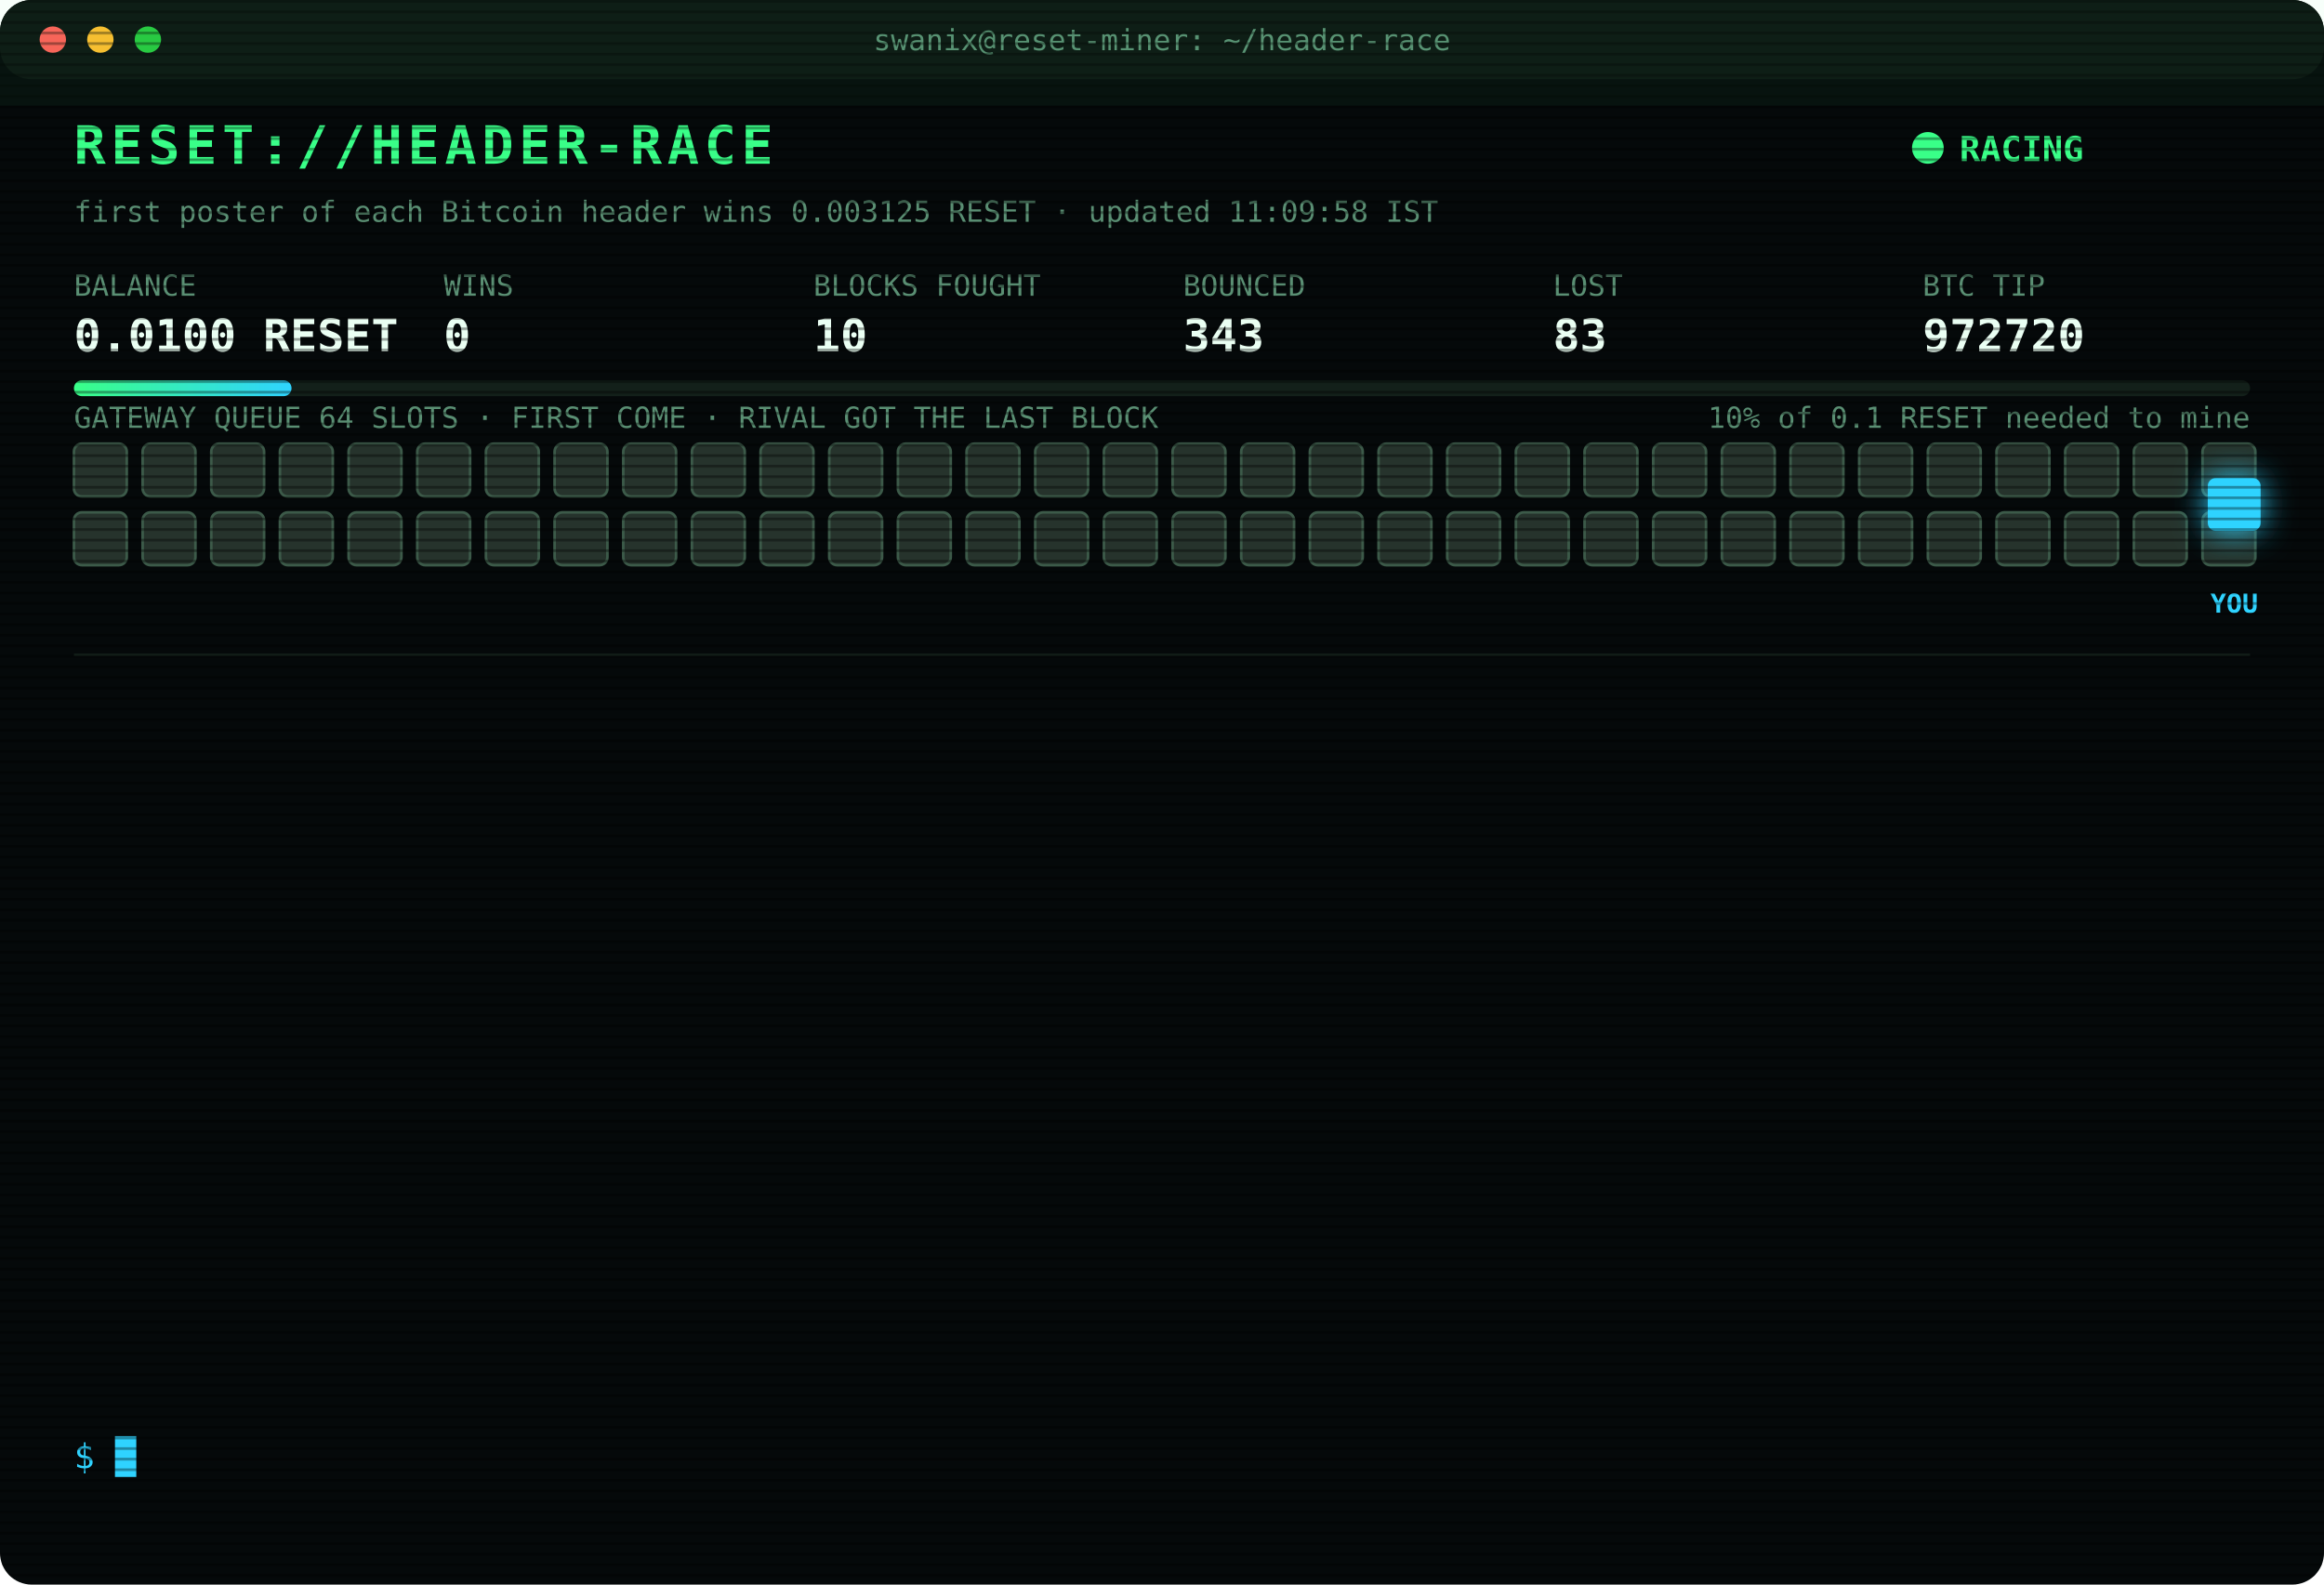
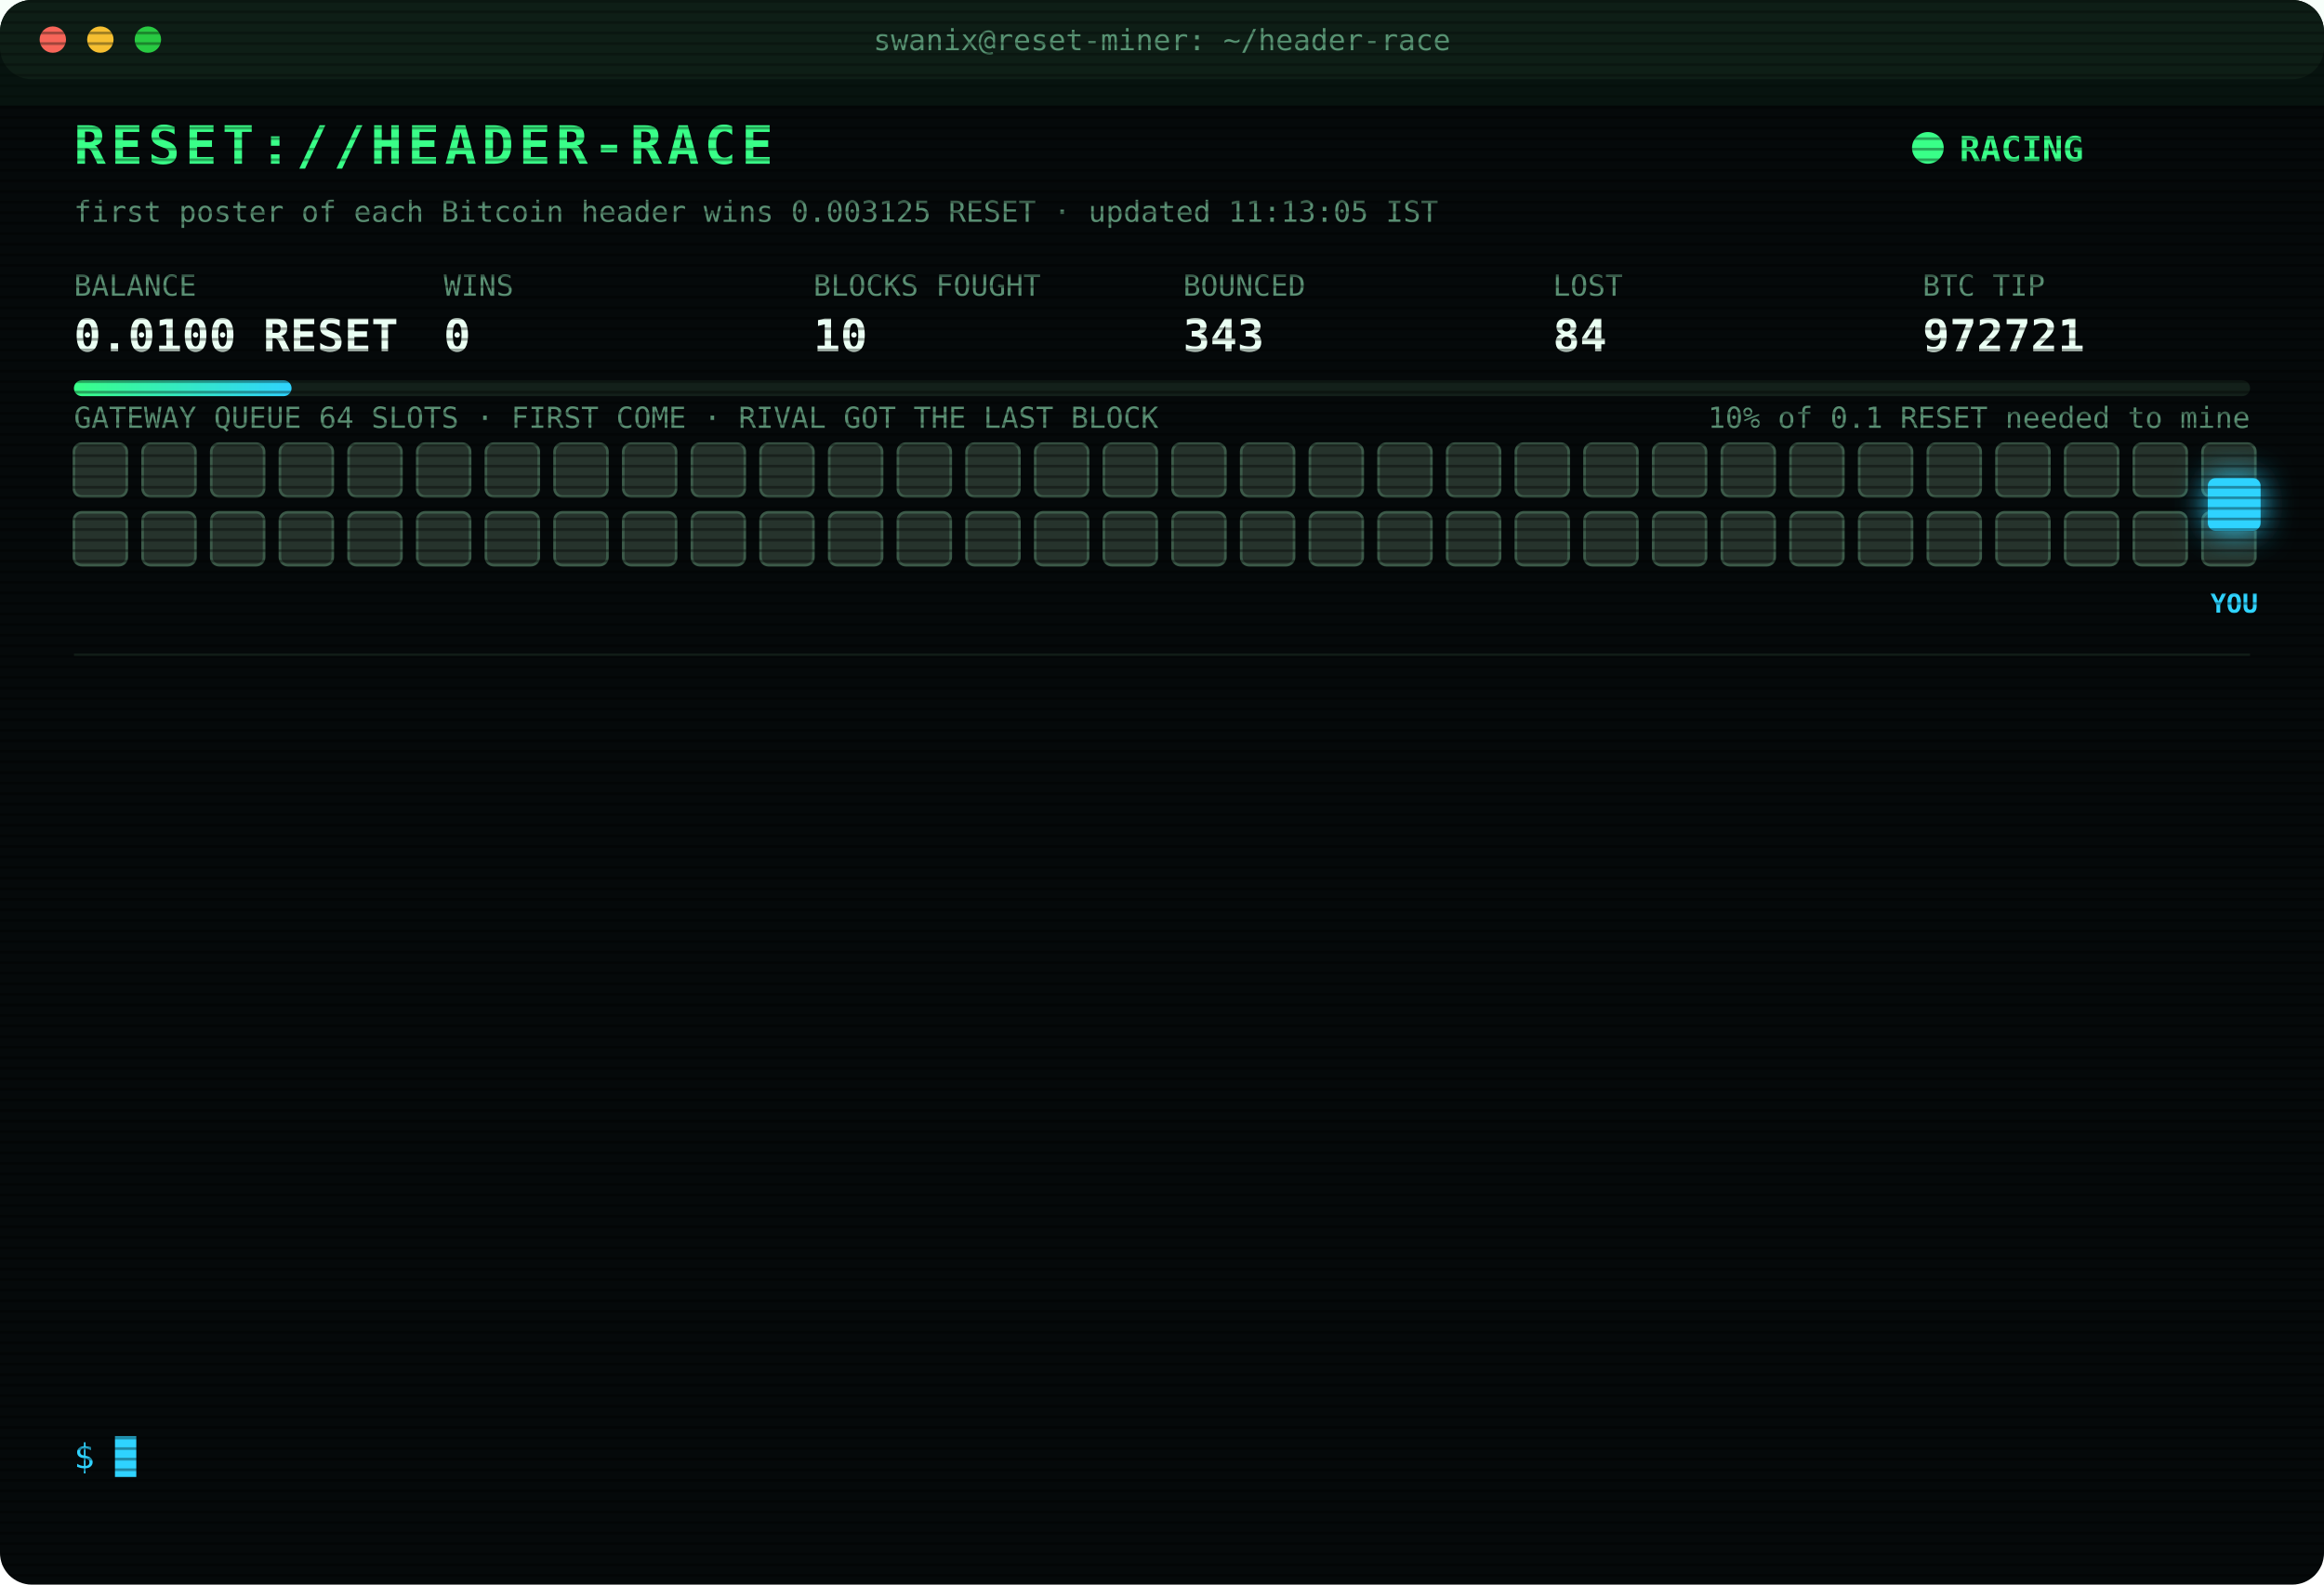
<svg xmlns="http://www.w3.org/2000/svg" width="880" height="600" viewBox="0 0 880 600" font-family="ui-monospace,SFMono-Regular,Menlo,Consolas,monospace">
  <style>
text{font-size:13px;fill:#7CFFB2}
.title{font-size:20px;font-weight:700;fill:#39FF88;letter-spacing:2px;animation:glitch 3s infinite steps(1)}
.sub{fill:#2fd3ff}.k{fill:#5a8f73;font-size:11px}.v{font-size:17px;font-weight:700;fill:#eafff3}
.ts{fill:#3f6b56}.boot{fill:#2fd3ff}.dim{fill:#5a8f73}.bad{fill:#ff4d6d}.warn{fill:#ffd23f}.mag{fill:#ff5cf0}.win{fill:#39FF88;font-weight:700}
.tag{font-size:10px;fill:#2fd3ff;font-weight:700}
.rival{fill:#26332c;stroke:#3c5a49;animation:jam 1.2s infinite alternate}
.idle{fill:#141c18;stroke:#22302a;animation:breathe 4s infinite}
.me{fill:#2fd3ff;filter:drop-shadow(0 0 6px #2fd3ff)}
.hover{animation:nudge 1.1s infinite ease-in-out}.bounce{animation:kick 1.4s infinite}
.ln{opacity:0;animation:in .4s forwards}
.cur{animation:blink 1s infinite steps(1)}
.scan{animation:scan 6s infinite linear}
.led{animation:blink 1.4s infinite}
@keyframes in{from{opacity:0;transform:translateX(-6px)}to{opacity:1;transform:none}}
@keyframes blink{50%{opacity:0}}
@keyframes jam{to{fill:#33463b}}
@keyframes breathe{50%{opacity:.4}}
@keyframes nudge{50%{transform:translateX(-10px)}}
@keyframes kick{0%,100%{transform:none}30%{transform:translateX(-14px)}55%{transform:translateX(10px) translateY(-6px)}}
@keyframes glitch{0%,92%{transform:none}93%{transform:translateX(2px);fill:#ff4d6d}95%{transform:translateX(-2px);fill:#2fd3ff}97%{transform:none}}
@keyframes scan{from{transform:translateY(-40px)}to{transform:translateY(600px)}}
</style>
  <defs>
    <pattern id="sl" width="4" height="4" patternUnits="userSpaceOnUse">
      <rect width="4" height="1" fill="#000" opacity=".35" />
    </pattern>
    <linearGradient id="bar">
      <stop offset="0" stop-color="#39FF88" />
      <stop offset="1" stop-color="#2fd3ff" />
    </linearGradient>
  </defs>
  <rect width="880" height="600" rx="12" fill="#05090a" />
  <rect width="880" height="30" rx="12" fill="#0d1512" />
  <circle cx="20" cy="15" r="5" fill="#ff5f57" />
  <circle cx="38" cy="15" r="5" fill="#febc2e" />
  <circle cx="56" cy="15" r="5" fill="#28c840" />
  <text x="440" y="19" text-anchor="middle" class="k">swanix@reset-miner: ~/header-race</text>
  <text x="28" y="62" class="title">RESET://HEADER-RACE</text>
  <circle class="led" cx="730" cy="56" r="6" fill="#39FF88" />
  <text x="742" y="61" class="win">RACING</text>
-   <text x="28" y="84" class="k">first poster of each Bitcoin header wins 0.003125 RESET · updated 11:09:58 IST</text>
+   <text x="28" y="84" class="k">first poster of each Bitcoin header wins 0.003125 RESET · updated 11:13:05 IST</text>
  <text x="28" y="112" class="k">BALANCE</text>
  <text x="28" y="133" class="v">0.0100 RESET</text>
  <text x="168" y="112" class="k">WINS</text>
  <text x="168" y="133" class="v">0</text>
  <text x="308" y="112" class="k">BLOCKS FOUGHT</text>
  <text x="308" y="133" class="v">10</text>
  <text x="448" y="112" class="k">BOUNCED</text>
  <text x="448" y="133" class="v">343</text>
  <text x="588" y="112" class="k">LOST</text>
-   <text x="588" y="133" class="v">83</text>
+   <text x="588" y="133" class="v">84</text>
  <text x="728" y="112" class="k">BTC TIP</text>
-   <text x="728" y="133" class="v">972720</text>
+   <text x="728" y="133" class="v">972721</text>
  <rect x="28" y="144" width="824" height="6" rx="3" fill="#13201a" />
  <rect x="28" y="144" width="82.4" height="6" rx="3" fill="url(#bar)" />
  <text x="852" y="162" text-anchor="end" class="k">10% of 0.1 RESET needed to mine</text>
  <text x="28" y="162" class="k">GATEWAY QUEUE 64 SLOTS · FIRST COME · RIVAL GOT THE LAST BLOCK</text>
  <rect class="rival" x="28" y="168" width="20" height="20" rx="3" style="animation-delay:0.00s" />
  <rect class="rival" x="54" y="168" width="20" height="20" rx="3" style="animation-delay:0.05s" />
  <rect class="rival" x="80" y="168" width="20" height="20" rx="3" style="animation-delay:0.10s" />
  <rect class="rival" x="106" y="168" width="20" height="20" rx="3" style="animation-delay:0.15s" />
  <rect class="rival" x="132" y="168" width="20" height="20" rx="3" style="animation-delay:0.20s" />
  <rect class="rival" x="158" y="168" width="20" height="20" rx="3" style="animation-delay:0.25s" />
  <rect class="rival" x="184" y="168" width="20" height="20" rx="3" style="animation-delay:0.30s" />
  <rect class="rival" x="210" y="168" width="20" height="20" rx="3" style="animation-delay:0.35s" />
  <rect class="rival" x="236" y="168" width="20" height="20" rx="3" style="animation-delay:0.40s" />
  <rect class="rival" x="262" y="168" width="20" height="20" rx="3" style="animation-delay:0.45s" />
  <rect class="rival" x="288" y="168" width="20" height="20" rx="3" style="animation-delay:0.50s" />
  <rect class="rival" x="314" y="168" width="20" height="20" rx="3" style="animation-delay:0.55s" />
  <rect class="rival" x="340" y="168" width="20" height="20" rx="3" style="animation-delay:0.60s" />
  <rect class="rival" x="366" y="168" width="20" height="20" rx="3" style="animation-delay:0.65s" />
  <rect class="rival" x="392" y="168" width="20" height="20" rx="3" style="animation-delay:0.70s" />
  <rect class="rival" x="418" y="168" width="20" height="20" rx="3" style="animation-delay:0.75s" />
  <rect class="rival" x="444" y="168" width="20" height="20" rx="3" style="animation-delay:0.80s" />
  <rect class="rival" x="470" y="168" width="20" height="20" rx="3" style="animation-delay:0.85s" />
  <rect class="rival" x="496" y="168" width="20" height="20" rx="3" style="animation-delay:0.90s" />
  <rect class="rival" x="522" y="168" width="20" height="20" rx="3" style="animation-delay:0.95s" />
  <rect class="rival" x="548" y="168" width="20" height="20" rx="3" style="animation-delay:1.00s" />
  <rect class="rival" x="574" y="168" width="20" height="20" rx="3" style="animation-delay:1.05s" />
  <rect class="rival" x="600" y="168" width="20" height="20" rx="3" style="animation-delay:1.10s" />
  <rect class="rival" x="626" y="168" width="20" height="20" rx="3" style="animation-delay:1.15s" />
  <rect class="rival" x="652" y="168" width="20" height="20" rx="3" style="animation-delay:1.20s" />
  <rect class="rival" x="678" y="168" width="20" height="20" rx="3" style="animation-delay:1.25s" />
  <rect class="rival" x="704" y="168" width="20" height="20" rx="3" style="animation-delay:1.30s" />
  <rect class="rival" x="730" y="168" width="20" height="20" rx="3" style="animation-delay:1.35s" />
  <rect class="rival" x="756" y="168" width="20" height="20" rx="3" style="animation-delay:1.40s" />
  <rect class="rival" x="782" y="168" width="20" height="20" rx="3" style="animation-delay:1.45s" />
  <rect class="rival" x="808" y="168" width="20" height="20" rx="3" style="animation-delay:1.50s" />
  <rect class="rival" x="834" y="168" width="20" height="20" rx="3" style="animation-delay:1.55s" />
  <rect class="rival" x="28" y="194" width="20" height="20" rx="3" style="animation-delay:1.60s" />
  <rect class="rival" x="54" y="194" width="20" height="20" rx="3" style="animation-delay:1.65s" />
  <rect class="rival" x="80" y="194" width="20" height="20" rx="3" style="animation-delay:1.70s" />
  <rect class="rival" x="106" y="194" width="20" height="20" rx="3" style="animation-delay:1.75s" />
  <rect class="rival" x="132" y="194" width="20" height="20" rx="3" style="animation-delay:1.80s" />
  <rect class="rival" x="158" y="194" width="20" height="20" rx="3" style="animation-delay:1.85s" />
  <rect class="rival" x="184" y="194" width="20" height="20" rx="3" style="animation-delay:1.90s" />
  <rect class="rival" x="210" y="194" width="20" height="20" rx="3" style="animation-delay:1.95s" />
  <rect class="rival" x="236" y="194" width="20" height="20" rx="3" style="animation-delay:2.00s" />
  <rect class="rival" x="262" y="194" width="20" height="20" rx="3" style="animation-delay:2.05s" />
  <rect class="rival" x="288" y="194" width="20" height="20" rx="3" style="animation-delay:2.10s" />
  <rect class="rival" x="314" y="194" width="20" height="20" rx="3" style="animation-delay:2.15s" />
  <rect class="rival" x="340" y="194" width="20" height="20" rx="3" style="animation-delay:2.20s" />
  <rect class="rival" x="366" y="194" width="20" height="20" rx="3" style="animation-delay:2.25s" />
  <rect class="rival" x="392" y="194" width="20" height="20" rx="3" style="animation-delay:2.30s" />
  <rect class="rival" x="418" y="194" width="20" height="20" rx="3" style="animation-delay:2.35s" />
  <rect class="rival" x="444" y="194" width="20" height="20" rx="3" style="animation-delay:2.40s" />
  <rect class="rival" x="470" y="194" width="20" height="20" rx="3" style="animation-delay:2.45s" />
  <rect class="rival" x="496" y="194" width="20" height="20" rx="3" style="animation-delay:2.50s" />
  <rect class="rival" x="522" y="194" width="20" height="20" rx="3" style="animation-delay:2.55s" />
  <rect class="rival" x="548" y="194" width="20" height="20" rx="3" style="animation-delay:2.60s" />
  <rect class="rival" x="574" y="194" width="20" height="20" rx="3" style="animation-delay:2.65s" />
  <rect class="rival" x="600" y="194" width="20" height="20" rx="3" style="animation-delay:2.70s" />
  <rect class="rival" x="626" y="194" width="20" height="20" rx="3" style="animation-delay:2.75s" />
  <rect class="rival" x="652" y="194" width="20" height="20" rx="3" style="animation-delay:2.80s" />
  <rect class="rival" x="678" y="194" width="20" height="20" rx="3" style="animation-delay:2.85s" />
  <rect class="rival" x="704" y="194" width="20" height="20" rx="3" style="animation-delay:2.90s" />
  <rect class="rival" x="730" y="194" width="20" height="20" rx="3" style="animation-delay:2.95s" />
  <rect class="rival" x="756" y="194" width="20" height="20" rx="3" style="animation-delay:3.00s" />
  <rect class="rival" x="782" y="194" width="20" height="20" rx="3" style="animation-delay:3.05s" />
  <rect class="rival" x="808" y="194" width="20" height="20" rx="3" style="animation-delay:3.10s" />
  <rect class="rival" x="834" y="194" width="20" height="20" rx="3" style="animation-delay:3.15s" />
  <g class="hover">
    <rect class="me" x="836" y="181" width="20" height="20" rx="3" />
    <text class="tag" x="846" y="232" text-anchor="middle">YOU</text>
  </g>
  <line x1="28" x2="852" y1="248" y2="248" stroke="#13201a" />
  <g class="ln" style="animation-delay:0.40s">
-     <text x="28" y="270" class="ts">07:06:02</text>
-     <text x="104" y="270" class="bad">[LOST] #972686 taken by a rival miner</text>
+     <text x="28" y="270" class="ts">07:14:14</text>
+     <text x="104" y="270" class="bad">[LOST] #972687 taken by a rival miner</text>
  </g>
  <g class="ln" style="animation-delay:0.65s">
-     <text x="28" y="292" class="ts">07:14:14</text>
-     <text x="104" y="292" class="bad">[LOST] #972687 taken by a rival miner</text>
+     <text x="28" y="292" class="ts">09:27:35</text>
+     <text x="104" y="292" class="boot">[BOOT] racer v3 online · 3 feeds · stint 340m</text>
  </g>
  <g class="ln" style="animation-delay:0.90s">
-     <text x="28" y="314" class="ts">09:27:35</text>
-     <text x="104" y="314" class="boot">[BOOT] racer v3 online · 3 feeds · stint 340m</text>
+     <text x="28" y="314" class="ts">09:28:34</text>
+     <text x="104" y="314" class="bad">[LOST] #972710 taken by a rival miner</text>
  </g>
  <g class="ln" style="animation-delay:1.15s">
-     <text x="28" y="336" class="ts">09:28:34</text>
-     <text x="104" y="336" class="bad">[LOST] #972710 taken by a rival miner</text>
+     <text x="28" y="336" class="ts">10:16:56</text>
+     <text x="104" y="336" class="bad">[LOST] #972712 taken by a rival miner</text>
  </g>
  <g class="ln" style="animation-delay:1.40s">
-     <text x="28" y="358" class="ts">10:16:56</text>
-     <text x="104" y="358" class="bad">[LOST] #972712 taken by a rival miner</text>
+     <text x="28" y="358" class="ts">10:17:26</text>
+     <text x="104" y="358" class="bad">[LOST] #972713 taken by a rival miner</text>
  </g>
  <g class="ln" style="animation-delay:1.65s">
-     <text x="28" y="380" class="ts">10:17:26</text>
-     <text x="104" y="380" class="bad">[LOST] #972713 taken by a rival miner</text>
+     <text x="28" y="380" class="ts">10:24:36</text>
+     <text x="104" y="380" class="bad">[LOST] #972714 taken by a rival miner</text>
  </g>
  <g class="ln" style="animation-delay:1.90s">
-     <text x="28" y="402" class="ts">10:24:36</text>
-     <text x="104" y="402" class="bad">[LOST] #972714 taken by a rival miner</text>
+     <text x="28" y="402" class="ts">10:46:37</text>
+     <text x="104" y="402" class="bad">[LOST] #972715 taken by a rival miner</text>
  </g>
  <g class="ln" style="animation-delay:2.15s">
-     <text x="28" y="424" class="ts">10:46:37</text>
-     <text x="104" y="424" class="bad">[LOST] #972715 taken by a rival miner</text>
+     <text x="28" y="424" class="ts">10:54:28</text>
+     <text x="104" y="424" class="bad">[LOST] #972716 taken by a rival miner</text>
  </g>
  <g class="ln" style="animation-delay:2.40s">
-     <text x="28" y="446" class="ts">10:54:28</text>
-     <text x="104" y="446" class="bad">[LOST] #972716 taken by a rival miner</text>
+     <text x="28" y="446" class="ts">10:54:38</text>
+     <text x="104" y="446" class="bad">[LOST] #972717 taken by a rival miner</text>
  </g>
  <g class="ln" style="animation-delay:2.65s">
-     <text x="28" y="468" class="ts">10:54:38</text>
-     <text x="104" y="468" class="bad">[LOST] #972717 taken by a rival miner</text>
+     <text x="28" y="468" class="ts">10:59:46</text>
+     <text x="104" y="468" class="bad">[LOST] #972718 taken by a rival miner</text>
  </g>
  <g class="ln" style="animation-delay:2.90s">
-     <text x="28" y="490" class="ts">10:59:46</text>
-     <text x="104" y="490" class="bad">[LOST] #972718 taken by a rival miner</text>
+     <text x="28" y="490" class="ts">11:08:35</text>
+     <text x="104" y="490" class="bad">[LOST] #972719 taken by a rival miner</text>
  </g>
  <g class="ln" style="animation-delay:3.15s">
-     <text x="28" y="512" class="ts">11:08:35</text>
-     <text x="104" y="512" class="bad">[LOST] #972719 taken by a rival miner</text>
+     <text x="28" y="512" class="ts">11:09:58</text>
+     <text x="104" y="512" class="bad">[LOST] #972720 taken by a rival miner</text>
  </g>
  <g class="ln" style="animation-delay:3.40s">
-     <text x="28" y="534" class="ts">11:09:58</text>
-     <text x="104" y="534" class="bad">[LOST] #972720 taken by a rival miner</text>
+     <text x="28" y="534" class="ts">11:13:05</text>
+     <text x="104" y="534" class="bad">[LOST] #972721 taken by a rival miner</text>
  </g>
  <text x="28" y="556" class="sub">$ <tspan class="cur">█</tspan>
  </text>
  <rect width="880" height="600" rx="12" fill="url(#sl)" pointer-events="none" />
  <rect class="scan" width="880" height="40" fill="#39FF88" opacity=".04" />
</svg>
